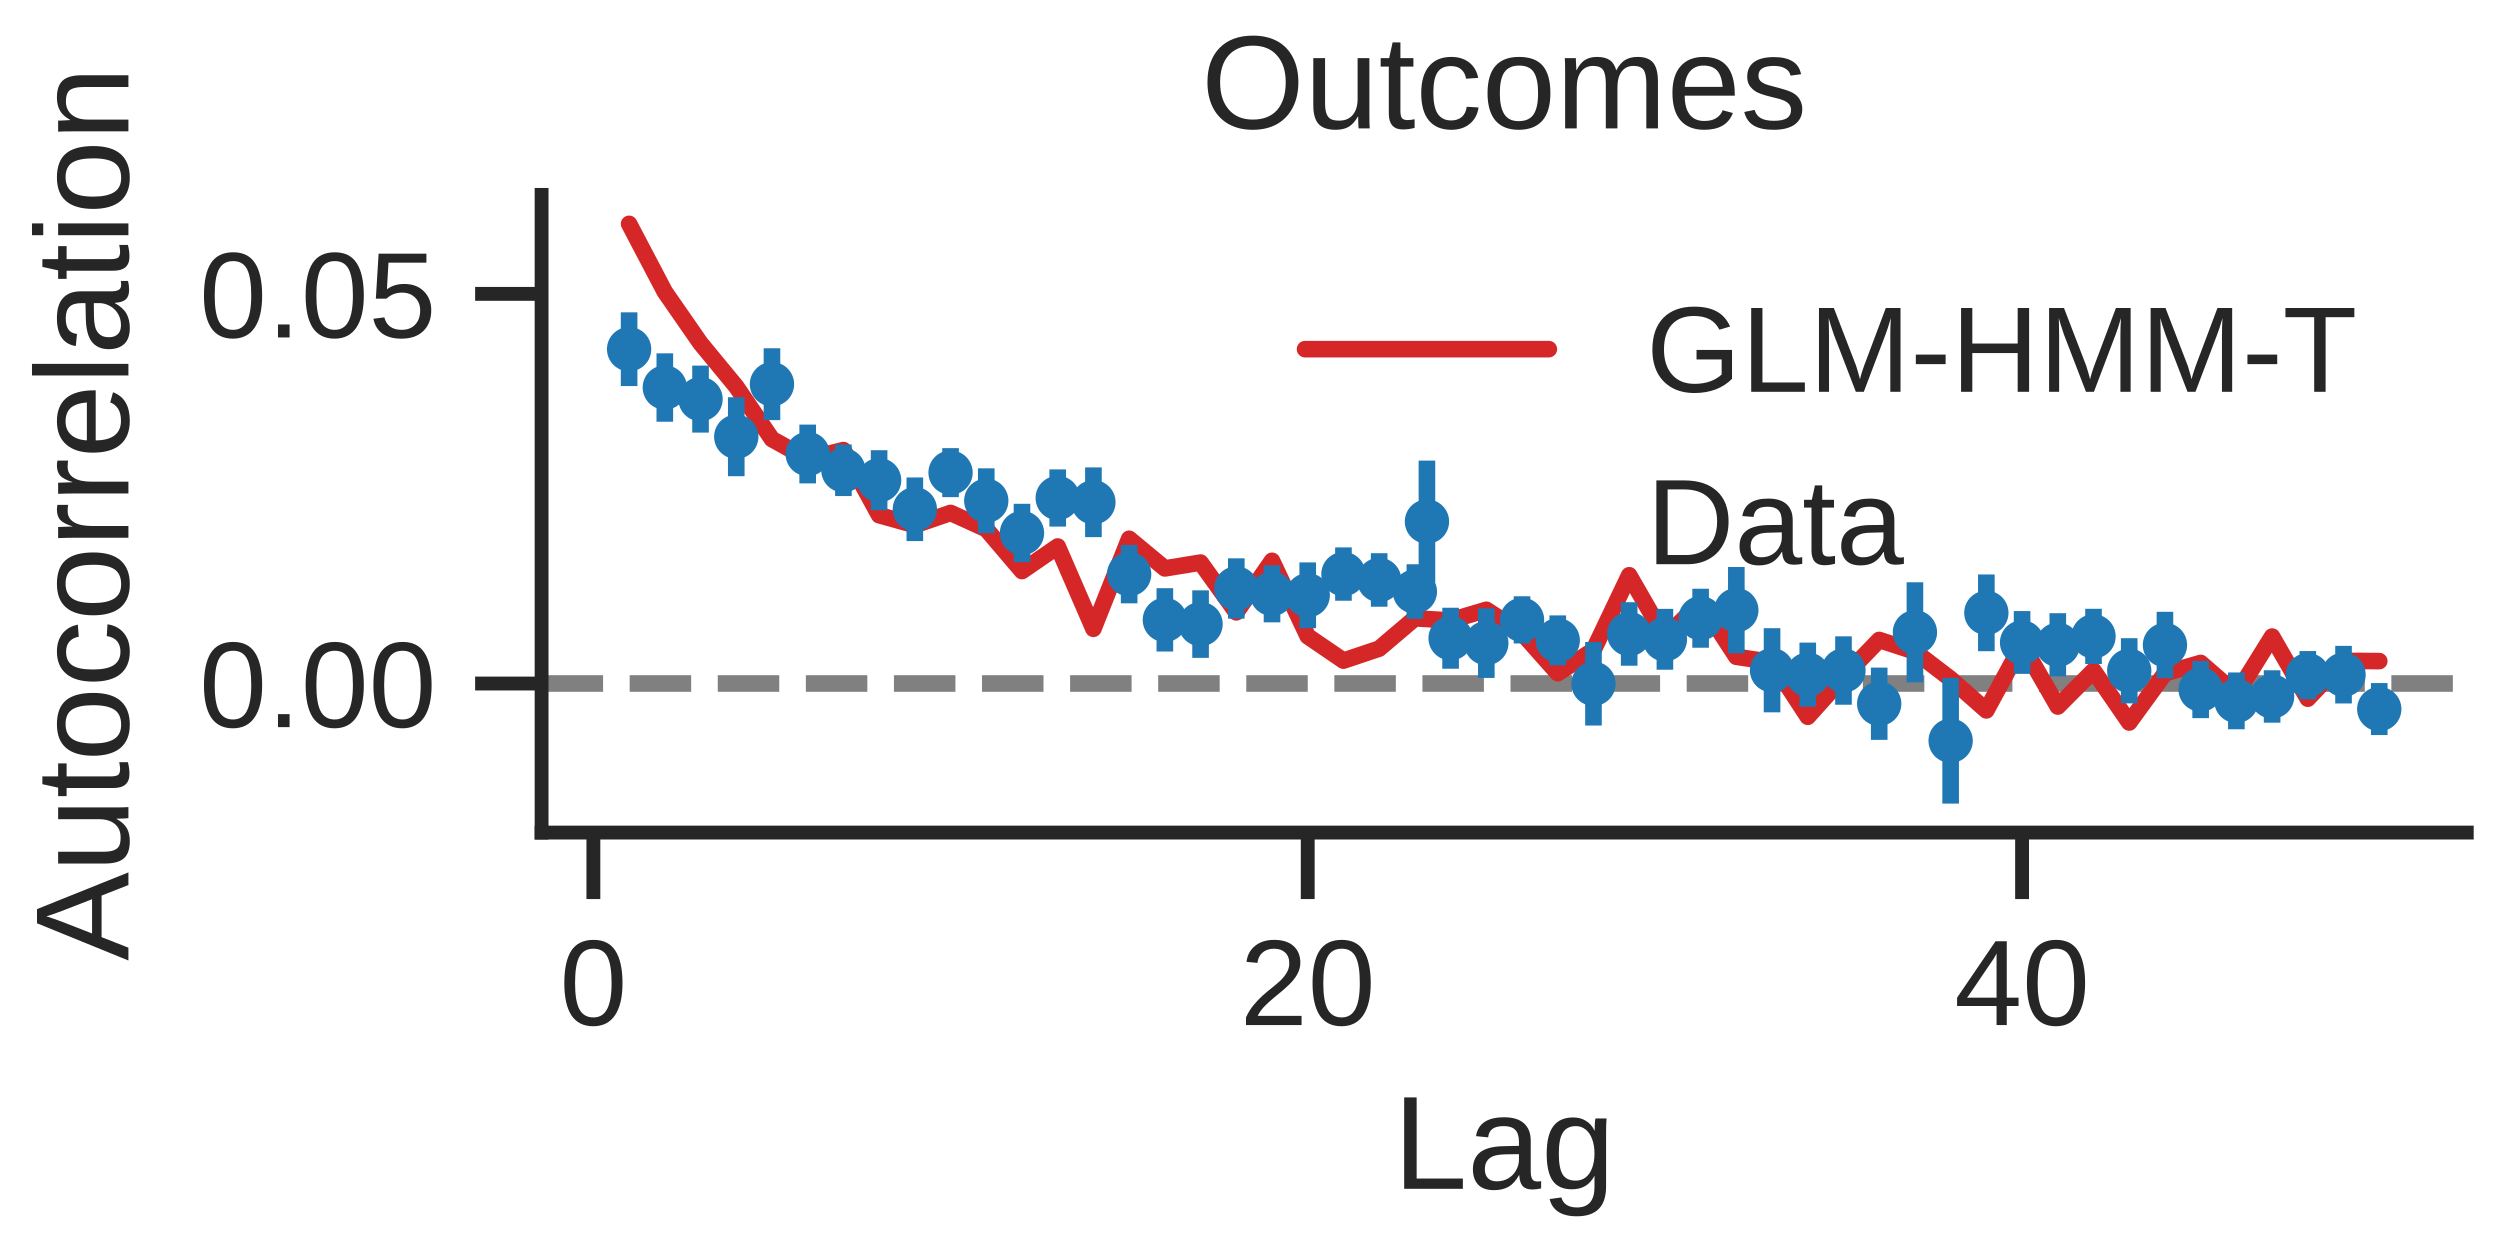
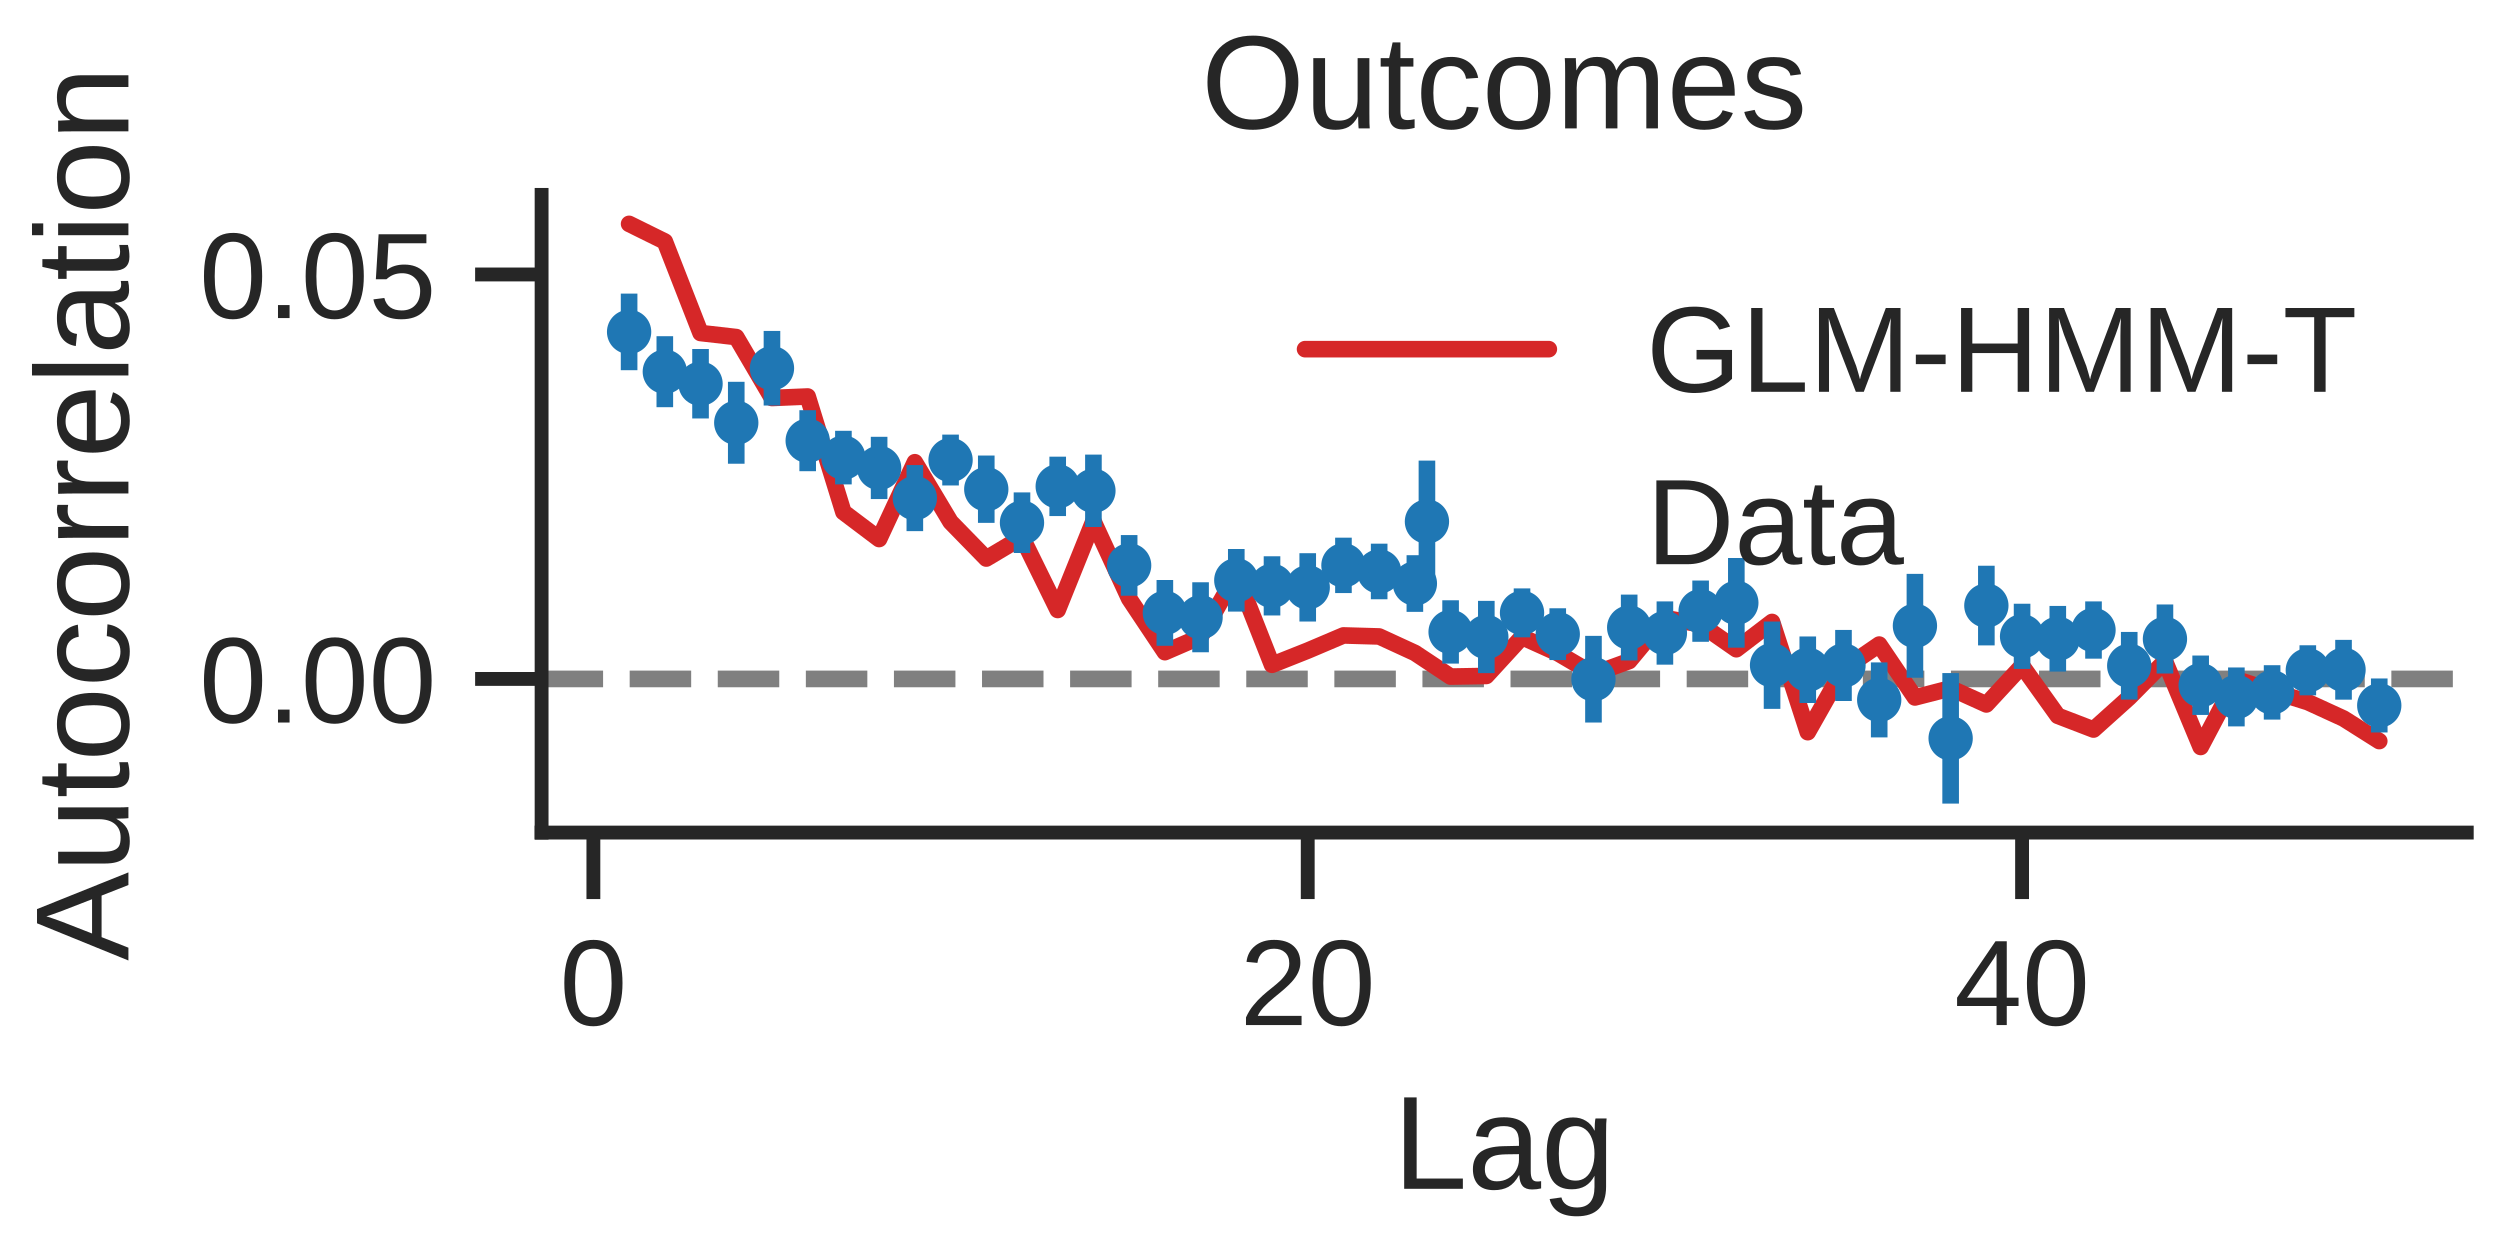
<svg xmlns="http://www.w3.org/2000/svg" xmlns:xlink="http://www.w3.org/1999/xlink" width="225.638pt" height="112.819pt" viewBox="0 0 225.638 112.819" version="1.1">
  <defs>
    <style type="text/css">*{stroke-linejoin: round; stroke-linecap: butt}</style>
  </defs>
  <g id="figure_1">
    <g id="patch_1">
      <path d="M 0 112.819  L 225.638 112.819  L 225.638 0  L 0 0  z " style="fill: #ffffff" />
    </g>
    <g id="axes_1">
      <g id="patch_2">
        <path d="M 48.882 75.144  L 222.638 75.144  L 222.638 17.59  L 48.882 17.59  z " style="fill: #ffffff" />
      </g>
      <g id="matplotlib.axis_1">
        <g id="xtick_1">
          <g id="line2d_1">
            <defs>
-               <path id="mfab2745626" d="M 0 0  L 0 6  " style="stroke: #262626; stroke-width: 1.25" />
+               <path id="mb8463dbee7" d="M 0 0  L 0 6  " style="stroke: #262626; stroke-width: 1.25" />
            </defs>
            <g>
-               <use xlink:href="#mfab2745626" x="53.556" y="75.144" style="fill: #262626; stroke: #262626; stroke-width: 1.25" />
+               <use xlink:href="#mb8463dbee7" x="53.556" y="75.144" style="fill: #262626; stroke: #262626; stroke-width: 1.25" />
            </g>
          </g>
          <g id="text_1">
            <text style="font-size: 11px; font-family: 'Arial', 'DejaVu Sans', 'Liberation Sans', 'Bitstream Vera Sans', sans-serif; text-anchor: middle; fill: #262626" x="53.556" y="92.517" transform="rotate(-0 53.55597 92.51741)">0</text>
          </g>
        </g>
        <g id="xtick_2">
          <g id="line2d_2">
            <g>
-               <use xlink:href="#mfab2745626" x="118.029" y="75.144" style="fill: #262626; stroke: #262626; stroke-width: 1.25" />
+               <use xlink:href="#mb8463dbee7" x="118.029" y="75.144" style="fill: #262626; stroke: #262626; stroke-width: 1.25" />
            </g>
          </g>
          <g id="text_2">
            <text style="font-size: 11px; font-family: 'Arial', 'DejaVu Sans', 'Liberation Sans', 'Bitstream Vera Sans', sans-serif; text-anchor: middle; fill: #262626" x="118.029" y="92.517" transform="rotate(-0 118.0294 92.51741)">20</text>
          </g>
        </g>
        <g id="xtick_3">
          <g id="line2d_3">
            <g>
-               <use xlink:href="#mfab2745626" x="182.503" y="75.144" style="fill: #262626; stroke: #262626; stroke-width: 1.25" />
+               <use xlink:href="#mb8463dbee7" x="182.503" y="75.144" style="fill: #262626; stroke: #262626; stroke-width: 1.25" />
            </g>
          </g>
          <g id="text_3">
            <text style="font-size: 11px; font-family: 'Arial', 'DejaVu Sans', 'Liberation Sans', 'Bitstream Vera Sans', sans-serif; text-anchor: middle; fill: #262626" x="182.503" y="92.517" transform="rotate(-0 182.5028 92.51741)">40</text>
          </g>
        </g>
        <g id="text_4">
          <text style="font-size: 12px; font-family: 'Arial', 'DejaVu Sans', 'Liberation Sans', 'Bitstream Vera Sans', sans-serif; text-anchor: middle; fill: #262626" x="135.76" y="107.293" transform="rotate(-0 135.7596 107.293)">Lag</text>
        </g>
      </g>
      <g id="matplotlib.axis_2">
        <g id="ytick_1">
          <g id="line2d_4">
            <defs>
-               <path id="m7eee41165c" d="M 0 0  L -6 0  " style="stroke: #262626; stroke-width: 1.25" />
+               <path id="m08e832cc9f" d="M 0 0  L -6 0  " style="stroke: #262626; stroke-width: 1.25" />
            </defs>
            <g>
-               <use xlink:href="#m7eee41165c" x="48.882" y="61.69" style="fill: #262626; stroke: #262626; stroke-width: 1.25" />
+               <use xlink:href="#m08e832cc9f" x="48.882" y="61.278" style="fill: #262626; stroke: #262626; stroke-width: 1.25" />
            </g>
          </g>
          <g id="text_5">
-             <text style="font-size: 11px; font-family: 'Arial', 'DejaVu Sans', 'Liberation Sans', 'Bitstream Vera Sans', sans-serif; text-anchor: end; fill: #262626" x="39.382" y="65.627" transform="rotate(-0 39.38165 65.6266)">0.00</text>
+             <text style="font-size: 11px; font-family: 'Arial', 'DejaVu Sans', 'Liberation Sans', 'Bitstream Vera Sans', sans-serif; text-anchor: end; fill: #262626" x="39.382" y="65.214" transform="rotate(-0 39.38165 65.21431)">0.00</text>
          </g>
        </g>
        <g id="ytick_2">
          <g id="line2d_5">
            <g>
-               <use xlink:href="#m7eee41165c" x="48.882" y="26.522" style="fill: #262626; stroke: #262626; stroke-width: 1.25" />
+               <use xlink:href="#m08e832cc9f" x="48.882" y="24.772" style="fill: #262626; stroke: #262626; stroke-width: 1.25" />
            </g>
          </g>
          <g id="text_6">
-             <text style="font-size: 11px; font-family: 'Arial', 'DejaVu Sans', 'Liberation Sans', 'Bitstream Vera Sans', sans-serif; text-anchor: end; fill: #262626" x="39.382" y="30.459" transform="rotate(-0 39.38165 30.45852)">0.05</text>
+             <text style="font-size: 11px; font-family: 'Arial', 'DejaVu Sans', 'Liberation Sans', 'Bitstream Vera Sans', sans-serif; text-anchor: end; fill: #262626" x="39.382" y="28.708" transform="rotate(-0 39.38165 28.70838)">0.05</text>
          </g>
        </g>
        <g id="text_7">
          <text style="font-size: 12px; font-family: 'Arial', 'DejaVu Sans', 'Liberation Sans', 'Bitstream Vera Sans', sans-serif; text-anchor: middle; fill: #262626" x="11.59" y="46.367" transform="rotate(-90 11.58962 46.36671)">Autocorrelation</text>
        </g>
      </g>
      <g id="line2d_6">
-         <path d="M 48.882 61.69  L 222.638 61.69  " clip-path="url(#p9dfdb248e0)" style="fill: none; stroke-dasharray: 5.55,2.4; stroke-dashoffset: 0; stroke: #808080; stroke-width: 1.5" />
+         <path d="M 48.882 61.278  L 222.638 61.278  " clip-path="url(#p040d6f5157)" style="fill: none; stroke-dasharray: 5.55,2.4; stroke-dashoffset: 0; stroke: #808080; stroke-width: 1.5" />
      </g>
      <g id="patch_3">
        <path d="M 48.882 75.144  L 48.882 17.59  " style="fill: none; stroke: #262626; stroke-width: 1.25; stroke-linejoin: miter; stroke-linecap: square" />
      </g>
      <g id="patch_4">
        <path d="M 48.882 75.144  L 222.638 75.144  " style="fill: none; stroke: #262626; stroke-width: 1.25; stroke-linejoin: miter; stroke-linecap: square" />
      </g>
      <g id="line2d_7">
-         <path d="M 56.78 20.206  L 60.003 26.339  L 63.227 30.984  L 66.451 34.895  L 69.674 39.634  L 72.898 41.423  L 76.122 40.621  L 79.345 46.499  L 82.569 47.4  L 85.793 46.294  L 89.016 47.758  L 92.24 51.541  L 95.464 49.323  L 98.687 56.751  L 101.911 48.627  L 105.135 51.302  L 108.358 50.775  L 111.582 55.268  L 114.806 50.615  L 118.029 57.426  L 121.253 59.625  L 124.477 58.544  L 127.7 55.805  L 130.924 56.001  L 134.148 55.036  L 137.371 57.133  L 140.595 60.761  L 143.819 58.677  L 147.042 51.92  L 150.266 57.531  L 153.49 54.352  L 156.713 59.279  L 159.937 59.761  L 163.161 64.691  L 166.384 61.097  L 169.608 57.758  L 172.832 58.811  L 176.055 61.277  L 179.279 64.118  L 182.503 58.162  L 185.727 63.767  L 188.95 60.527  L 192.174 65.209  L 195.398 60.77  L 198.621 59.832  L 201.845 62.636  L 205.069 57.454  L 208.292 63.061  L 211.516 59.648  L 214.74 59.667  " clip-path="url(#p9dfdb248e0)" style="fill: none; stroke: #d62728; stroke-width: 1.5; stroke-linecap: round" />
+         <path d="M 56.78 20.206  L 60.003 21.798  L 63.227 30.056  L 66.451 30.423  L 69.674 35.921  L 72.898 35.786  L 76.122 46.219  L 79.345 48.65  L 82.569 41.719  L 85.793 47.108  L 89.016 50.411  L 92.24 48.489  L 95.464 55.053  L 98.687 47.051  L 101.911 54.029  L 105.135 58.861  L 108.358 57.466  L 111.582 51.817  L 114.806 60.002  L 118.029 58.721  L 121.253 57.351  L 124.477 57.444  L 127.7 58.927  L 130.924 61.066  L 134.148 61.008  L 137.371 57.494  L 140.595 58.947  L 143.819 60.842  L 147.042 59.664  L 150.266 55.782  L 153.49 56.353  L 156.713 58.597  L 159.937 56.135  L 163.161 66.082  L 166.384 60.384  L 169.608 58.177  L 172.832 62.95  L 176.055 62.12  L 179.279 63.579  L 182.503 60.098  L 185.727 64.607  L 188.95 65.845  L 192.174 62.949  L 195.398 59.682  L 198.621 67.417  L 201.845 61.308  L 205.069 62.365  L 208.292 63.371  L 211.516 64.849  L 214.74 66.886  " clip-path="url(#p040d6f5157)" style="fill: none; stroke: #d62728; stroke-width: 1.5; stroke-linecap: round" />
      </g>
      <g id="text_8">
        <text style="font-size: 12px; font-family: 'Arial', 'DejaVu Sans', 'Liberation Sans', 'Bitstream Vera Sans', sans-serif; text-anchor: middle; fill: #262626" x="135.76" y="11.59" transform="rotate(-0 135.7596 11.58962)">Outcomes</text>
      </g>
      <g id="LineCollection_1">
-         <path d="M 56.78 34.844  L 56.78 28.187  " clip-path="url(#p9dfdb248e0)" style="fill: none; stroke: #1f77b4; stroke-width: 1.5" />
-         <path d="M 60.003 38.062  L 60.003 31.889  " clip-path="url(#p9dfdb248e0)" style="fill: none; stroke: #1f77b4; stroke-width: 1.5" />
-         <path d="M 63.227 39.044  L 63.227 33  " clip-path="url(#p9dfdb248e0)" style="fill: none; stroke: #1f77b4; stroke-width: 1.5" />
-         <path d="M 66.451 42.981  L 66.451 35.853  " clip-path="url(#p9dfdb248e0)" style="fill: none; stroke: #1f77b4; stroke-width: 1.5" />
-         <path d="M 69.674 37.921  L 69.674 31.432  " clip-path="url(#p9dfdb248e0)" style="fill: none; stroke: #1f77b4; stroke-width: 1.5" />
-         <path d="M 72.898 43.631  L 72.898 38.321  " clip-path="url(#p9dfdb248e0)" style="fill: none; stroke: #1f77b4; stroke-width: 1.5" />
-         <path d="M 76.122 44.775  L 76.122 40.116  " clip-path="url(#p9dfdb248e0)" style="fill: none; stroke: #1f77b4; stroke-width: 1.5" />
-         <path d="M 79.345 46.052  L 79.345 40.634  " clip-path="url(#p9dfdb248e0)" style="fill: none; stroke: #1f77b4; stroke-width: 1.5" />
-         <path d="M 82.569 48.837  L 82.569 43.094  " clip-path="url(#p9dfdb248e0)" style="fill: none; stroke: #1f77b4; stroke-width: 1.5" />
-         <path d="M 85.793 44.866  L 85.793 40.448  " clip-path="url(#p9dfdb248e0)" style="fill: none; stroke: #1f77b4; stroke-width: 1.5" />
-         <path d="M 89.016 48.123  L 89.016 42.268  " clip-path="url(#p9dfdb248e0)" style="fill: none; stroke: #1f77b4; stroke-width: 1.5" />
-         <path d="M 92.24 50.743  L 92.24 45.472  " clip-path="url(#p9dfdb248e0)" style="fill: none; stroke: #1f77b4; stroke-width: 1.5" />
-         <path d="M 95.464 47.529  L 95.464 42.366  " clip-path="url(#p9dfdb248e0)" style="fill: none; stroke: #1f77b4; stroke-width: 1.5" />
-         <path d="M 98.687 48.479  L 98.687 42.184  " clip-path="url(#p9dfdb248e0)" style="fill: none; stroke: #1f77b4; stroke-width: 1.5" />
-         <path d="M 101.911 54.455  L 101.911 49.182  " clip-path="url(#p9dfdb248e0)" style="fill: none; stroke: #1f77b4; stroke-width: 1.5" />
-         <path d="M 105.135 58.806  L 105.135 53.089  " clip-path="url(#p9dfdb248e0)" style="fill: none; stroke: #1f77b4; stroke-width: 1.5" />
-         <path d="M 108.358 59.374  L 108.358 53.283  " clip-path="url(#p9dfdb248e0)" style="fill: none; stroke: #1f77b4; stroke-width: 1.5" />
-         <path d="M 111.582 55.834  L 111.582 50.395  " clip-path="url(#p9dfdb248e0)" style="fill: none; stroke: #1f77b4; stroke-width: 1.5" />
-         <path d="M 114.806 56.17  L 114.806 51.022  " clip-path="url(#p9dfdb248e0)" style="fill: none; stroke: #1f77b4; stroke-width: 1.5" />
-         <path d="M 118.029 56.701  L 118.029 50.757  " clip-path="url(#p9dfdb248e0)" style="fill: none; stroke: #1f77b4; stroke-width: 1.5" />
-         <path d="M 121.253 54.221  L 121.253 49.408  " clip-path="url(#p9dfdb248e0)" style="fill: none; stroke: #1f77b4; stroke-width: 1.5" />
-         <path d="M 124.477 54.761  L 124.477 49.929  " clip-path="url(#p9dfdb248e0)" style="fill: none; stroke: #1f77b4; stroke-width: 1.5" />
-         <path d="M 127.7 55.857  L 127.7 50.929  " clip-path="url(#p9dfdb248e0)" style="fill: none; stroke: #1f77b4; stroke-width: 1.5" />
-         <path d="M 130.924 60.356  L 130.924 54.849  " clip-path="url(#p9dfdb248e0)" style="fill: none; stroke: #1f77b4; stroke-width: 1.5" />
-         <path d="M 134.148 61.186  L 134.148 54.902  " clip-path="url(#p9dfdb248e0)" style="fill: none; stroke: #1f77b4; stroke-width: 1.5" />
-         <path d="M 137.371 58.074  L 137.371 53.816  " clip-path="url(#p9dfdb248e0)" style="fill: none; stroke: #1f77b4; stroke-width: 1.5" />
-         <path d="M 140.595 60.047  L 140.595 55.545  " clip-path="url(#p9dfdb248e0)" style="fill: none; stroke: #1f77b4; stroke-width: 1.5" />
-         <path d="M 143.819 65.48  L 143.819 57.945  " clip-path="url(#p9dfdb248e0)" style="fill: none; stroke: #1f77b4; stroke-width: 1.5" />
-         <path d="M 147.042 60.086  L 147.042 54.354  " clip-path="url(#p9dfdb248e0)" style="fill: none; stroke: #1f77b4; stroke-width: 1.5" />
-         <path d="M 150.266 60.446  L 150.266 54.951  " clip-path="url(#p9dfdb248e0)" style="fill: none; stroke: #1f77b4; stroke-width: 1.5" />
-         <path d="M 153.49 58.463  L 153.49 53.136  " clip-path="url(#p9dfdb248e0)" style="fill: none; stroke: #1f77b4; stroke-width: 1.5" />
-         <path d="M 156.713 58.969  L 156.713 51.174  " clip-path="url(#p9dfdb248e0)" style="fill: none; stroke: #1f77b4; stroke-width: 1.5" />
-         <path d="M 159.937 64.292  L 159.937 56.698  " clip-path="url(#p9dfdb248e0)" style="fill: none; stroke: #1f77b4; stroke-width: 1.5" />
-         <path d="M 163.161 63.781  L 163.161 57.996  " clip-path="url(#p9dfdb248e0)" style="fill: none; stroke: #1f77b4; stroke-width: 1.5" />
-         <path d="M 166.384 63.608  L 166.384 57.43  " clip-path="url(#p9dfdb248e0)" style="fill: none; stroke: #1f77b4; stroke-width: 1.5" />
-         <path d="M 169.608 66.776  L 169.608 60.252  " clip-path="url(#p9dfdb248e0)" style="fill: none; stroke: #1f77b4; stroke-width: 1.5" />
-         <path d="M 172.832 61.587  L 172.832 52.554  " clip-path="url(#p9dfdb248e0)" style="fill: none; stroke: #1f77b4; stroke-width: 1.5" />
-         <path d="M 176.055 72.528  L 176.055 61.182  " clip-path="url(#p9dfdb248e0)" style="fill: none; stroke: #1f77b4; stroke-width: 1.5" />
-         <path d="M 179.279 58.773  L 179.279 51.849  " clip-path="url(#p9dfdb248e0)" style="fill: none; stroke: #1f77b4; stroke-width: 1.5" />
-         <path d="M 182.503 60.822  L 182.503 55.153  " clip-path="url(#p9dfdb248e0)" style="fill: none; stroke: #1f77b4; stroke-width: 1.5" />
-         <path d="M 185.727 61.051  L 185.727 55.342  " clip-path="url(#p9dfdb248e0)" style="fill: none; stroke: #1f77b4; stroke-width: 1.5" />
-         <path d="M 188.95 59.93  L 188.95 54.95  " clip-path="url(#p9dfdb248e0)" style="fill: none; stroke: #1f77b4; stroke-width: 1.5" />
-         <path d="M 192.174 63.486  L 192.174 57.603  " clip-path="url(#p9dfdb248e0)" style="fill: none; stroke: #1f77b4; stroke-width: 1.5" />
-         <path d="M 195.398 61.218  L 195.398 55.216  " clip-path="url(#p9dfdb248e0)" style="fill: none; stroke: #1f77b4; stroke-width: 1.5" />
-         <path d="M 198.621 64.818  L 198.621 59.656  " clip-path="url(#p9dfdb248e0)" style="fill: none; stroke: #1f77b4; stroke-width: 1.5" />
-         <path d="M 201.845 65.819  L 201.845 60.691  " clip-path="url(#p9dfdb248e0)" style="fill: none; stroke: #1f77b4; stroke-width: 1.5" />
-         <path d="M 205.069 65.223  L 205.069 60.495  " clip-path="url(#p9dfdb248e0)" style="fill: none; stroke: #1f77b4; stroke-width: 1.5" />
-         <path d="M 208.292 63.118  L 208.292 58.763  " clip-path="url(#p9dfdb248e0)" style="fill: none; stroke: #1f77b4; stroke-width: 1.5" />
-         <path d="M 211.516 63.493  L 211.516 58.292  " clip-path="url(#p9dfdb248e0)" style="fill: none; stroke: #1f77b4; stroke-width: 1.5" />
-         <path d="M 214.74 66.345  L 214.74 61.648  " clip-path="url(#p9dfdb248e0)" style="fill: none; stroke: #1f77b4; stroke-width: 1.5" />
+         <path d="M 56.78 33.411  L 56.78 26.5  " clip-path="url(#p040d6f5157)" style="fill: none; stroke: #1f77b4; stroke-width: 1.5" />
+         <path d="M 60.003 36.751  L 60.003 30.343  " clip-path="url(#p040d6f5157)" style="fill: none; stroke: #1f77b4; stroke-width: 1.5" />
+         <path d="M 63.227 37.77  L 63.227 31.497  " clip-path="url(#p040d6f5157)" style="fill: none; stroke: #1f77b4; stroke-width: 1.5" />
+         <path d="M 66.451 41.857  L 66.451 34.458  " clip-path="url(#p040d6f5157)" style="fill: none; stroke: #1f77b4; stroke-width: 1.5" />
+         <path d="M 69.674 36.604  L 69.674 29.868  " clip-path="url(#p040d6f5157)" style="fill: none; stroke: #1f77b4; stroke-width: 1.5" />
+         <path d="M 72.898 42.531  L 72.898 37.02  " clip-path="url(#p040d6f5157)" style="fill: none; stroke: #1f77b4; stroke-width: 1.5" />
+         <path d="M 76.122 43.719  L 76.122 38.883  " clip-path="url(#p040d6f5157)" style="fill: none; stroke: #1f77b4; stroke-width: 1.5" />
+         <path d="M 79.345 45.045  L 79.345 39.421  " clip-path="url(#p040d6f5157)" style="fill: none; stroke: #1f77b4; stroke-width: 1.5" />
+         <path d="M 82.569 47.935  L 82.569 41.974  " clip-path="url(#p040d6f5157)" style="fill: none; stroke: #1f77b4; stroke-width: 1.5" />
+         <path d="M 85.793 43.814  L 85.793 39.228  " clip-path="url(#p040d6f5157)" style="fill: none; stroke: #1f77b4; stroke-width: 1.5" />
+         <path d="M 89.016 47.194  L 89.016 41.117  " clip-path="url(#p040d6f5157)" style="fill: none; stroke: #1f77b4; stroke-width: 1.5" />
+         <path d="M 92.24 49.914  L 92.24 44.442  " clip-path="url(#p040d6f5157)" style="fill: none; stroke: #1f77b4; stroke-width: 1.5" />
+         <path d="M 95.464 46.578  L 95.464 41.218  " clip-path="url(#p040d6f5157)" style="fill: none; stroke: #1f77b4; stroke-width: 1.5" />
+         <path d="M 98.687 47.564  L 98.687 41.03  " clip-path="url(#p040d6f5157)" style="fill: none; stroke: #1f77b4; stroke-width: 1.5" />
+         <path d="M 101.911 53.768  L 101.911 48.294  " clip-path="url(#p040d6f5157)" style="fill: none; stroke: #1f77b4; stroke-width: 1.5" />
+         <path d="M 105.135 58.284  L 105.135 52.35  " clip-path="url(#p040d6f5157)" style="fill: none; stroke: #1f77b4; stroke-width: 1.5" />
+         <path d="M 108.358 58.873  L 108.358 52.55  " clip-path="url(#p040d6f5157)" style="fill: none; stroke: #1f77b4; stroke-width: 1.5" />
+         <path d="M 111.582 55.199  L 111.582 49.553  " clip-path="url(#p040d6f5157)" style="fill: none; stroke: #1f77b4; stroke-width: 1.5" />
+         <path d="M 114.806 55.548  L 114.806 50.204  " clip-path="url(#p040d6f5157)" style="fill: none; stroke: #1f77b4; stroke-width: 1.5" />
+         <path d="M 118.029 56.099  L 118.029 49.929  " clip-path="url(#p040d6f5157)" style="fill: none; stroke: #1f77b4; stroke-width: 1.5" />
+         <path d="M 121.253 53.525  L 121.253 48.528  " clip-path="url(#p040d6f5157)" style="fill: none; stroke: #1f77b4; stroke-width: 1.5" />
+         <path d="M 124.477 54.085  L 124.477 49.069  " clip-path="url(#p040d6f5157)" style="fill: none; stroke: #1f77b4; stroke-width: 1.5" />
+         <path d="M 127.7 55.223  L 127.7 50.107  " clip-path="url(#p040d6f5157)" style="fill: none; stroke: #1f77b4; stroke-width: 1.5" />
+         <path d="M 130.924 59.893  L 130.924 54.176  " clip-path="url(#p040d6f5157)" style="fill: none; stroke: #1f77b4; stroke-width: 1.5" />
+         <path d="M 134.148 60.755  L 134.148 54.231  " clip-path="url(#p040d6f5157)" style="fill: none; stroke: #1f77b4; stroke-width: 1.5" />
+         <path d="M 137.371 57.525  L 137.371 53.104  " clip-path="url(#p040d6f5157)" style="fill: none; stroke: #1f77b4; stroke-width: 1.5" />
+         <path d="M 140.595 59.572  L 140.595 54.899  " clip-path="url(#p040d6f5157)" style="fill: none; stroke: #1f77b4; stroke-width: 1.5" />
+         <path d="M 143.819 65.212  L 143.819 57.39  " clip-path="url(#p040d6f5157)" style="fill: none; stroke: #1f77b4; stroke-width: 1.5" />
+         <path d="M 147.042 59.613  L 147.042 53.663  " clip-path="url(#p040d6f5157)" style="fill: none; stroke: #1f77b4; stroke-width: 1.5" />
+         <path d="M 150.266 59.987  L 150.266 54.282  " clip-path="url(#p040d6f5157)" style="fill: none; stroke: #1f77b4; stroke-width: 1.5" />
+         <path d="M 153.49 57.927  L 153.49 52.399  " clip-path="url(#p040d6f5157)" style="fill: none; stroke: #1f77b4; stroke-width: 1.5" />
+         <path d="M 156.713 58.453  L 156.713 50.362  " clip-path="url(#p040d6f5157)" style="fill: none; stroke: #1f77b4; stroke-width: 1.5" />
+         <path d="M 159.937 63.979  L 159.937 56.095  " clip-path="url(#p040d6f5157)" style="fill: none; stroke: #1f77b4; stroke-width: 1.5" />
+         <path d="M 163.161 63.448  L 163.161 57.443  " clip-path="url(#p040d6f5157)" style="fill: none; stroke: #1f77b4; stroke-width: 1.5" />
+         <path d="M 166.384 63.269  L 166.384 56.855  " clip-path="url(#p040d6f5157)" style="fill: none; stroke: #1f77b4; stroke-width: 1.5" />
+         <path d="M 169.608 66.557  L 169.608 59.785  " clip-path="url(#p040d6f5157)" style="fill: none; stroke: #1f77b4; stroke-width: 1.5" />
+         <path d="M 172.832 61.171  L 172.832 51.794  " clip-path="url(#p040d6f5157)" style="fill: none; stroke: #1f77b4; stroke-width: 1.5" />
+         <path d="M 176.055 72.528  L 176.055 60.75  " clip-path="url(#p040d6f5157)" style="fill: none; stroke: #1f77b4; stroke-width: 1.5" />
+         <path d="M 179.279 58.25  L 179.279 51.062  " clip-path="url(#p040d6f5157)" style="fill: none; stroke: #1f77b4; stroke-width: 1.5" />
+         <path d="M 182.503 60.377  L 182.503 54.492  " clip-path="url(#p040d6f5157)" style="fill: none; stroke: #1f77b4; stroke-width: 1.5" />
+         <path d="M 185.727 60.615  L 185.727 54.688  " clip-path="url(#p040d6f5157)" style="fill: none; stroke: #1f77b4; stroke-width: 1.5" />
+         <path d="M 188.95 59.451  L 188.95 54.281  " clip-path="url(#p040d6f5157)" style="fill: none; stroke: #1f77b4; stroke-width: 1.5" />
+         <path d="M 192.174 63.142  L 192.174 57.035  " clip-path="url(#p040d6f5157)" style="fill: none; stroke: #1f77b4; stroke-width: 1.5" />
+         <path d="M 195.398 60.787  L 195.398 54.557  " clip-path="url(#p040d6f5157)" style="fill: none; stroke: #1f77b4; stroke-width: 1.5" />
+         <path d="M 198.621 64.524  L 198.621 59.167  " clip-path="url(#p040d6f5157)" style="fill: none; stroke: #1f77b4; stroke-width: 1.5" />
+         <path d="M 201.845 65.563  L 201.845 60.241  " clip-path="url(#p040d6f5157)" style="fill: none; stroke: #1f77b4; stroke-width: 1.5" />
+         <path d="M 205.069 64.945  L 205.069 60.037  " clip-path="url(#p040d6f5157)" style="fill: none; stroke: #1f77b4; stroke-width: 1.5" />
+         <path d="M 208.292 62.76  L 208.292 58.239  " clip-path="url(#p040d6f5157)" style="fill: none; stroke: #1f77b4; stroke-width: 1.5" />
+         <path d="M 211.516 63.15  L 211.516 57.75  " clip-path="url(#p040d6f5157)" style="fill: none; stroke: #1f77b4; stroke-width: 1.5" />
+         <path d="M 214.74 66.109  L 214.74 61.234  " clip-path="url(#p040d6f5157)" style="fill: none; stroke: #1f77b4; stroke-width: 1.5" />
      </g>
      <g id="line2d_8">
        <defs>
-           <path id="m06924b9ca0" d="M 0 1.5  C 0.398 1.5 0.779 1.342 1.061 1.061  C 1.342 0.779 1.5 0.398 1.5 0  C 1.5 -0.398 1.342 -0.779 1.061 -1.061  C 0.779 -1.342 0.398 -1.5 0 -1.5  C -0.398 -1.5 -0.779 -1.342 -1.061 -1.061  C -1.342 -0.779 -1.5 -0.398 -1.5 0  C -1.5 0.398 -1.342 0.779 -1.061 1.061  C -0.779 1.342 -0.398 1.5 0 1.5  z " style="stroke: #1f77b4" />
+           <path id="m59734dcd1d" d="M 0 1.5  C 0.398 1.5 0.779 1.342 1.061 1.061  C 1.342 0.779 1.5 0.398 1.5 0  C 1.5 -0.398 1.342 -0.779 1.061 -1.061  C 0.779 -1.342 0.398 -1.5 0 -1.5  C -0.398 -1.5 -0.779 -1.342 -1.061 -1.061  C -1.342 -0.779 -1.5 -0.398 -1.5 0  C -1.5 0.398 -1.342 0.779 -1.061 1.061  C -0.779 1.342 -0.398 1.5 0 1.5  z " style="stroke: #1f77b4" />
        </defs>
-         <g clip-path="url(#p9dfdb248e0)">
-           <use xlink:href="#m06924b9ca0" x="56.78" y="31.515" style="fill: #1f77b4; stroke: #1f77b4" />
-           <use xlink:href="#m06924b9ca0" x="60.003" y="34.976" style="fill: #1f77b4; stroke: #1f77b4" />
-           <use xlink:href="#m06924b9ca0" x="63.227" y="36.022" style="fill: #1f77b4; stroke: #1f77b4" />
-           <use xlink:href="#m06924b9ca0" x="66.451" y="39.417" style="fill: #1f77b4; stroke: #1f77b4" />
-           <use xlink:href="#m06924b9ca0" x="69.674" y="34.676" style="fill: #1f77b4; stroke: #1f77b4" />
-           <use xlink:href="#m06924b9ca0" x="72.898" y="40.976" style="fill: #1f77b4; stroke: #1f77b4" />
-           <use xlink:href="#m06924b9ca0" x="76.122" y="42.445" style="fill: #1f77b4; stroke: #1f77b4" />
-           <use xlink:href="#m06924b9ca0" x="79.345" y="43.343" style="fill: #1f77b4; stroke: #1f77b4" />
-           <use xlink:href="#m06924b9ca0" x="82.569" y="45.965" style="fill: #1f77b4; stroke: #1f77b4" />
-           <use xlink:href="#m06924b9ca0" x="85.793" y="42.657" style="fill: #1f77b4; stroke: #1f77b4" />
-           <use xlink:href="#m06924b9ca0" x="89.016" y="45.195" style="fill: #1f77b4; stroke: #1f77b4" />
-           <use xlink:href="#m06924b9ca0" x="92.24" y="48.107" style="fill: #1f77b4; stroke: #1f77b4" />
-           <use xlink:href="#m06924b9ca0" x="95.464" y="44.947" style="fill: #1f77b4; stroke: #1f77b4" />
-           <use xlink:href="#m06924b9ca0" x="98.687" y="45.331" style="fill: #1f77b4; stroke: #1f77b4" />
-           <use xlink:href="#m06924b9ca0" x="101.911" y="51.819" style="fill: #1f77b4; stroke: #1f77b4" />
-           <use xlink:href="#m06924b9ca0" x="105.135" y="55.947" style="fill: #1f77b4; stroke: #1f77b4" />
-           <use xlink:href="#m06924b9ca0" x="108.358" y="56.328" style="fill: #1f77b4; stroke: #1f77b4" />
-           <use xlink:href="#m06924b9ca0" x="111.582" y="53.115" style="fill: #1f77b4; stroke: #1f77b4" />
-           <use xlink:href="#m06924b9ca0" x="114.806" y="53.596" style="fill: #1f77b4; stroke: #1f77b4" />
-           <use xlink:href="#m06924b9ca0" x="118.029" y="53.729" style="fill: #1f77b4; stroke: #1f77b4" />
-           <use xlink:href="#m06924b9ca0" x="121.253" y="51.814" style="fill: #1f77b4; stroke: #1f77b4" />
-           <use xlink:href="#m06924b9ca0" x="124.477" y="52.345" style="fill: #1f77b4; stroke: #1f77b4" />
-           <use xlink:href="#m06924b9ca0" x="127.7" y="53.393" style="fill: #1f77b4; stroke: #1f77b4" />
-           <use xlink:href="#m06924b9ca0" x="130.924" y="57.602" style="fill: #1f77b4; stroke: #1f77b4" />
-           <use xlink:href="#m06924b9ca0" x="134.148" y="58.044" style="fill: #1f77b4; stroke: #1f77b4" />
-           <use xlink:href="#m06924b9ca0" x="137.371" y="55.945" style="fill: #1f77b4; stroke: #1f77b4" />
-           <use xlink:href="#m06924b9ca0" x="140.595" y="57.796" style="fill: #1f77b4; stroke: #1f77b4" />
-           <use xlink:href="#m06924b9ca0" x="143.819" y="61.712" style="fill: #1f77b4; stroke: #1f77b4" />
-           <use xlink:href="#m06924b9ca0" x="147.042" y="57.22" style="fill: #1f77b4; stroke: #1f77b4" />
-           <use xlink:href="#m06924b9ca0" x="150.266" y="57.699" style="fill: #1f77b4; stroke: #1f77b4" />
-           <use xlink:href="#m06924b9ca0" x="153.49" y="55.799" style="fill: #1f77b4; stroke: #1f77b4" />
-           <use xlink:href="#m06924b9ca0" x="156.713" y="55.071" style="fill: #1f77b4; stroke: #1f77b4" />
-           <use xlink:href="#m06924b9ca0" x="159.937" y="60.495" style="fill: #1f77b4; stroke: #1f77b4" />
-           <use xlink:href="#m06924b9ca0" x="163.161" y="60.888" style="fill: #1f77b4; stroke: #1f77b4" />
-           <use xlink:href="#m06924b9ca0" x="166.384" y="60.519" style="fill: #1f77b4; stroke: #1f77b4" />
-           <use xlink:href="#m06924b9ca0" x="169.608" y="63.514" style="fill: #1f77b4; stroke: #1f77b4" />
-           <use xlink:href="#m06924b9ca0" x="172.832" y="57.071" style="fill: #1f77b4; stroke: #1f77b4" />
-           <use xlink:href="#m06924b9ca0" x="176.055" y="66.855" style="fill: #1f77b4; stroke: #1f77b4" />
-           <use xlink:href="#m06924b9ca0" x="179.279" y="55.311" style="fill: #1f77b4; stroke: #1f77b4" />
-           <use xlink:href="#m06924b9ca0" x="182.503" y="57.987" style="fill: #1f77b4; stroke: #1f77b4" />
-           <use xlink:href="#m06924b9ca0" x="185.727" y="58.197" style="fill: #1f77b4; stroke: #1f77b4" />
-           <use xlink:href="#m06924b9ca0" x="188.95" y="57.44" style="fill: #1f77b4; stroke: #1f77b4" />
-           <use xlink:href="#m06924b9ca0" x="192.174" y="60.544" style="fill: #1f77b4; stroke: #1f77b4" />
-           <use xlink:href="#m06924b9ca0" x="195.398" y="58.217" style="fill: #1f77b4; stroke: #1f77b4" />
-           <use xlink:href="#m06924b9ca0" x="198.621" y="62.237" style="fill: #1f77b4; stroke: #1f77b4" />
-           <use xlink:href="#m06924b9ca0" x="201.845" y="63.255" style="fill: #1f77b4; stroke: #1f77b4" />
-           <use xlink:href="#m06924b9ca0" x="205.069" y="62.859" style="fill: #1f77b4; stroke: #1f77b4" />
-           <use xlink:href="#m06924b9ca0" x="208.292" y="60.941" style="fill: #1f77b4; stroke: #1f77b4" />
-           <use xlink:href="#m06924b9ca0" x="211.516" y="60.893" style="fill: #1f77b4; stroke: #1f77b4" />
-           <use xlink:href="#m06924b9ca0" x="214.74" y="63.996" style="fill: #1f77b4; stroke: #1f77b4" />
+         <g clip-path="url(#p040d6f5157)">
+           <use xlink:href="#m59734dcd1d" x="56.78" y="29.955" style="fill: #1f77b4; stroke: #1f77b4" />
+           <use xlink:href="#m59734dcd1d" x="60.003" y="33.547" style="fill: #1f77b4; stroke: #1f77b4" />
+           <use xlink:href="#m59734dcd1d" x="63.227" y="34.633" style="fill: #1f77b4; stroke: #1f77b4" />
+           <use xlink:href="#m59734dcd1d" x="66.451" y="38.157" style="fill: #1f77b4; stroke: #1f77b4" />
+           <use xlink:href="#m59734dcd1d" x="69.674" y="33.236" style="fill: #1f77b4; stroke: #1f77b4" />
+           <use xlink:href="#m59734dcd1d" x="72.898" y="39.776" style="fill: #1f77b4; stroke: #1f77b4" />
+           <use xlink:href="#m59734dcd1d" x="76.122" y="41.301" style="fill: #1f77b4; stroke: #1f77b4" />
+           <use xlink:href="#m59734dcd1d" x="79.345" y="42.233" style="fill: #1f77b4; stroke: #1f77b4" />
+           <use xlink:href="#m59734dcd1d" x="82.569" y="44.955" style="fill: #1f77b4; stroke: #1f77b4" />
+           <use xlink:href="#m59734dcd1d" x="85.793" y="41.521" style="fill: #1f77b4; stroke: #1f77b4" />
+           <use xlink:href="#m59734dcd1d" x="89.016" y="44.156" style="fill: #1f77b4; stroke: #1f77b4" />
+           <use xlink:href="#m59734dcd1d" x="92.24" y="47.178" style="fill: #1f77b4; stroke: #1f77b4" />
+           <use xlink:href="#m59734dcd1d" x="95.464" y="43.898" style="fill: #1f77b4; stroke: #1f77b4" />
+           <use xlink:href="#m59734dcd1d" x="98.687" y="44.297" style="fill: #1f77b4; stroke: #1f77b4" />
+           <use xlink:href="#m59734dcd1d" x="101.911" y="51.031" style="fill: #1f77b4; stroke: #1f77b4" />
+           <use xlink:href="#m59734dcd1d" x="105.135" y="55.317" style="fill: #1f77b4; stroke: #1f77b4" />
+           <use xlink:href="#m59734dcd1d" x="108.358" y="55.712" style="fill: #1f77b4; stroke: #1f77b4" />
+           <use xlink:href="#m59734dcd1d" x="111.582" y="52.376" style="fill: #1f77b4; stroke: #1f77b4" />
+           <use xlink:href="#m59734dcd1d" x="114.806" y="52.876" style="fill: #1f77b4; stroke: #1f77b4" />
+           <use xlink:href="#m59734dcd1d" x="118.029" y="53.014" style="fill: #1f77b4; stroke: #1f77b4" />
+           <use xlink:href="#m59734dcd1d" x="121.253" y="51.026" style="fill: #1f77b4; stroke: #1f77b4" />
+           <use xlink:href="#m59734dcd1d" x="124.477" y="51.577" style="fill: #1f77b4; stroke: #1f77b4" />
+           <use xlink:href="#m59734dcd1d" x="127.7" y="52.665" style="fill: #1f77b4; stroke: #1f77b4" />
+           <use xlink:href="#m59734dcd1d" x="130.924" y="57.035" style="fill: #1f77b4; stroke: #1f77b4" />
+           <use xlink:href="#m59734dcd1d" x="134.148" y="57.493" style="fill: #1f77b4; stroke: #1f77b4" />
+           <use xlink:href="#m59734dcd1d" x="137.371" y="55.314" style="fill: #1f77b4; stroke: #1f77b4" />
+           <use xlink:href="#m59734dcd1d" x="140.595" y="57.236" style="fill: #1f77b4; stroke: #1f77b4" />
+           <use xlink:href="#m59734dcd1d" x="143.819" y="61.301" style="fill: #1f77b4; stroke: #1f77b4" />
+           <use xlink:href="#m59734dcd1d" x="147.042" y="56.638" style="fill: #1f77b4; stroke: #1f77b4" />
+           <use xlink:href="#m59734dcd1d" x="150.266" y="57.135" style="fill: #1f77b4; stroke: #1f77b4" />
+           <use xlink:href="#m59734dcd1d" x="153.49" y="55.163" style="fill: #1f77b4; stroke: #1f77b4" />
+           <use xlink:href="#m59734dcd1d" x="156.713" y="54.407" style="fill: #1f77b4; stroke: #1f77b4" />
+           <use xlink:href="#m59734dcd1d" x="159.937" y="60.037" style="fill: #1f77b4; stroke: #1f77b4" />
+           <use xlink:href="#m59734dcd1d" x="163.161" y="60.445" style="fill: #1f77b4; stroke: #1f77b4" />
+           <use xlink:href="#m59734dcd1d" x="166.384" y="60.062" style="fill: #1f77b4; stroke: #1f77b4" />
+           <use xlink:href="#m59734dcd1d" x="169.608" y="63.171" style="fill: #1f77b4; stroke: #1f77b4" />
+           <use xlink:href="#m59734dcd1d" x="172.832" y="56.482" style="fill: #1f77b4; stroke: #1f77b4" />
+           <use xlink:href="#m59734dcd1d" x="176.055" y="66.639" style="fill: #1f77b4; stroke: #1f77b4" />
+           <use xlink:href="#m59734dcd1d" x="179.279" y="54.656" style="fill: #1f77b4; stroke: #1f77b4" />
+           <use xlink:href="#m59734dcd1d" x="182.503" y="57.434" style="fill: #1f77b4; stroke: #1f77b4" />
+           <use xlink:href="#m59734dcd1d" x="185.727" y="57.651" style="fill: #1f77b4; stroke: #1f77b4" />
+           <use xlink:href="#m59734dcd1d" x="188.95" y="56.866" style="fill: #1f77b4; stroke: #1f77b4" />
+           <use xlink:href="#m59734dcd1d" x="192.174" y="60.088" style="fill: #1f77b4; stroke: #1f77b4" />
+           <use xlink:href="#m59734dcd1d" x="195.398" y="57.672" style="fill: #1f77b4; stroke: #1f77b4" />
+           <use xlink:href="#m59734dcd1d" x="198.621" y="61.846" style="fill: #1f77b4; stroke: #1f77b4" />
+           <use xlink:href="#m59734dcd1d" x="201.845" y="62.902" style="fill: #1f77b4; stroke: #1f77b4" />
+           <use xlink:href="#m59734dcd1d" x="205.069" y="62.491" style="fill: #1f77b4; stroke: #1f77b4" />
+           <use xlink:href="#m59734dcd1d" x="208.292" y="60.5" style="fill: #1f77b4; stroke: #1f77b4" />
+           <use xlink:href="#m59734dcd1d" x="211.516" y="60.45" style="fill: #1f77b4; stroke: #1f77b4" />
+           <use xlink:href="#m59734dcd1d" x="214.74" y="63.672" style="fill: #1f77b4; stroke: #1f77b4" />
        </g>
      </g>
      <g id="legend_1">
        <g id="line2d_9">
          <path d="M 117.789 31.513  L 128.789 31.513  L 139.789 31.513  " style="fill: none; stroke: #d62728; stroke-width: 1.5; stroke-linecap: round" />
        </g>
        <g id="text_9">
          <text style="font-size: 11px; font-family: 'Arial', 'DejaVu Sans', 'Liberation Sans', 'Bitstream Vera Sans', sans-serif; text-anchor: start; fill: #262626" x="148.589" y="35.363" transform="rotate(-0 148.5886 35.36321)">GLM-HMM-T</text>
        </g>
        <g id="LineCollection_2">
          <path d="M 128.789 52.573  L 128.789 41.573  " style="fill: none; stroke: #1f77b4; stroke-width: 1.5" />
        </g>
        <g id="line2d_10" />
        <g id="line2d_11">
          <g>
-             <use xlink:href="#m06924b9ca0" x="128.789" y="47.073" style="fill: #1f77b4; stroke: #1f77b4" />
+             <use xlink:href="#m59734dcd1d" x="128.789" y="47.073" style="fill: #1f77b4; stroke: #1f77b4" />
          </g>
        </g>
        <g id="text_10">
          <text style="font-size: 11px; font-family: 'Arial', 'DejaVu Sans', 'Liberation Sans', 'Bitstream Vera Sans', sans-serif; text-anchor: start; fill: #262626" x="148.589" y="50.923" transform="rotate(-0 148.5886 50.92305)">Data</text>
        </g>
      </g>
    </g>
  </g>
  <defs>
-     <clipPath id="p9dfdb248e0">
+     <clipPath id="p040d6f5157">
      <rect x="48.882" y="17.59" width="173.756" height="57.554" />
    </clipPath>
  </defs>
</svg>
